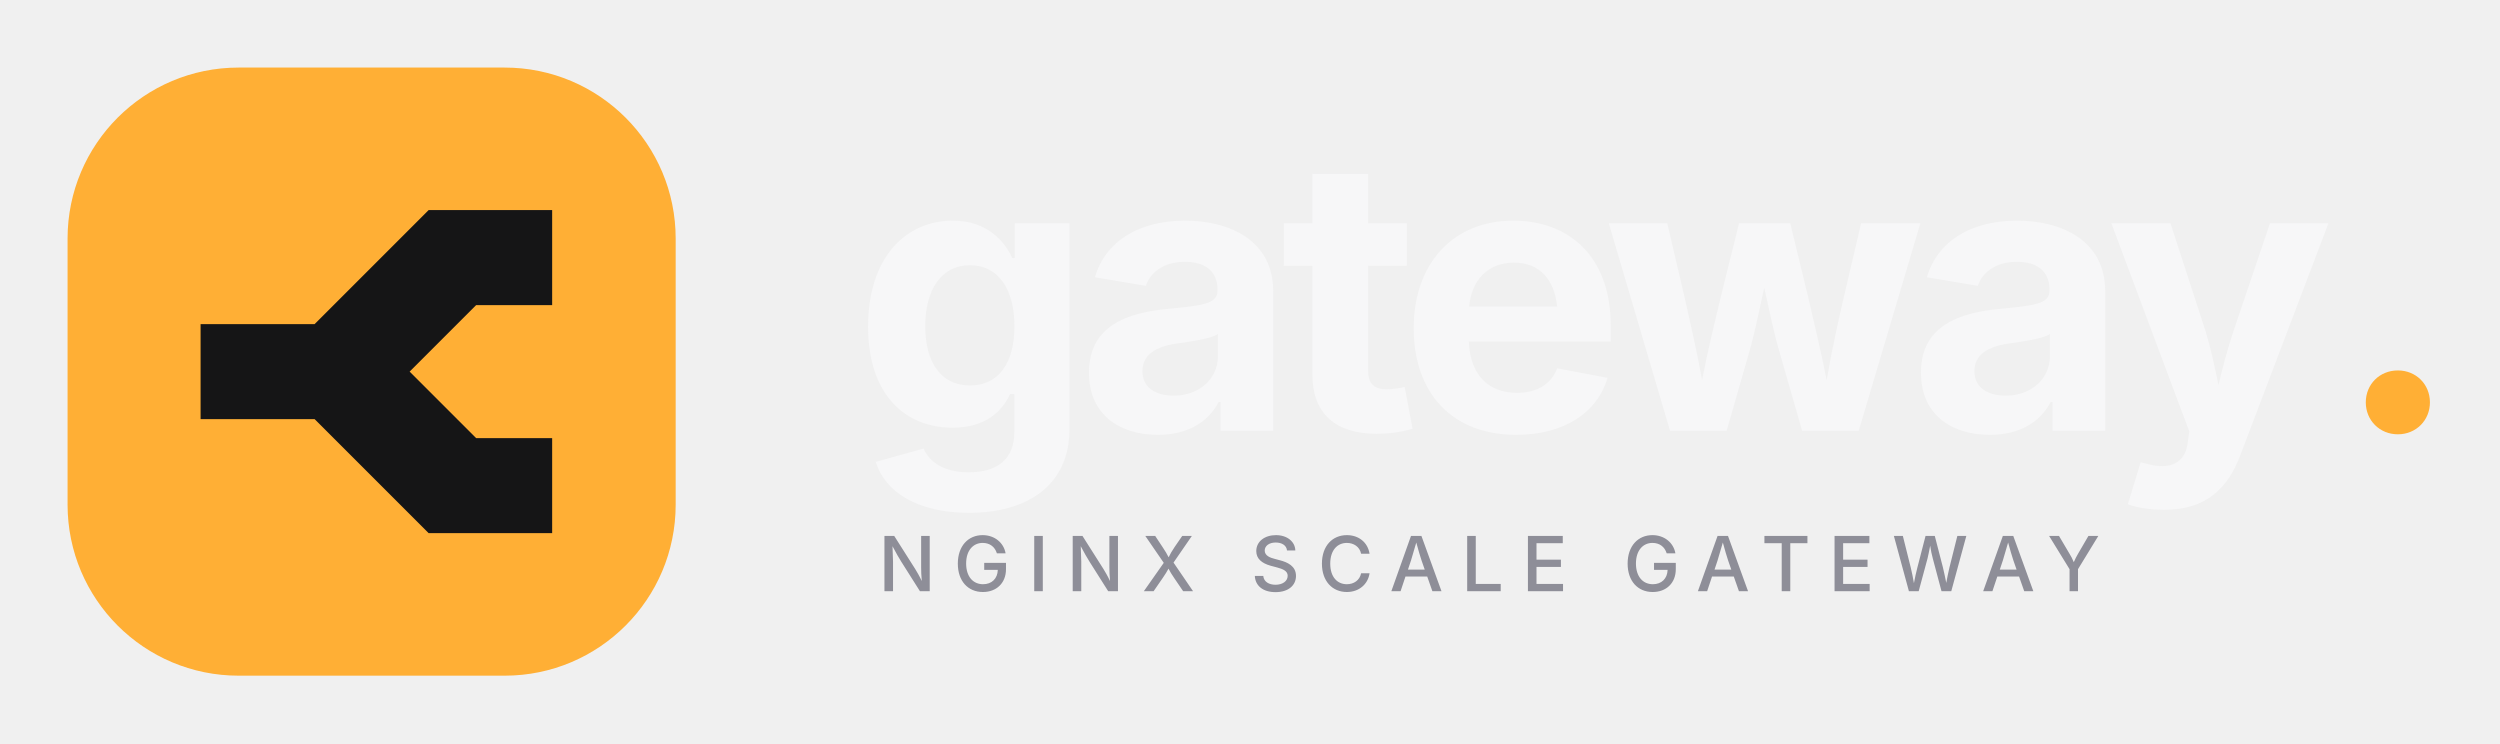
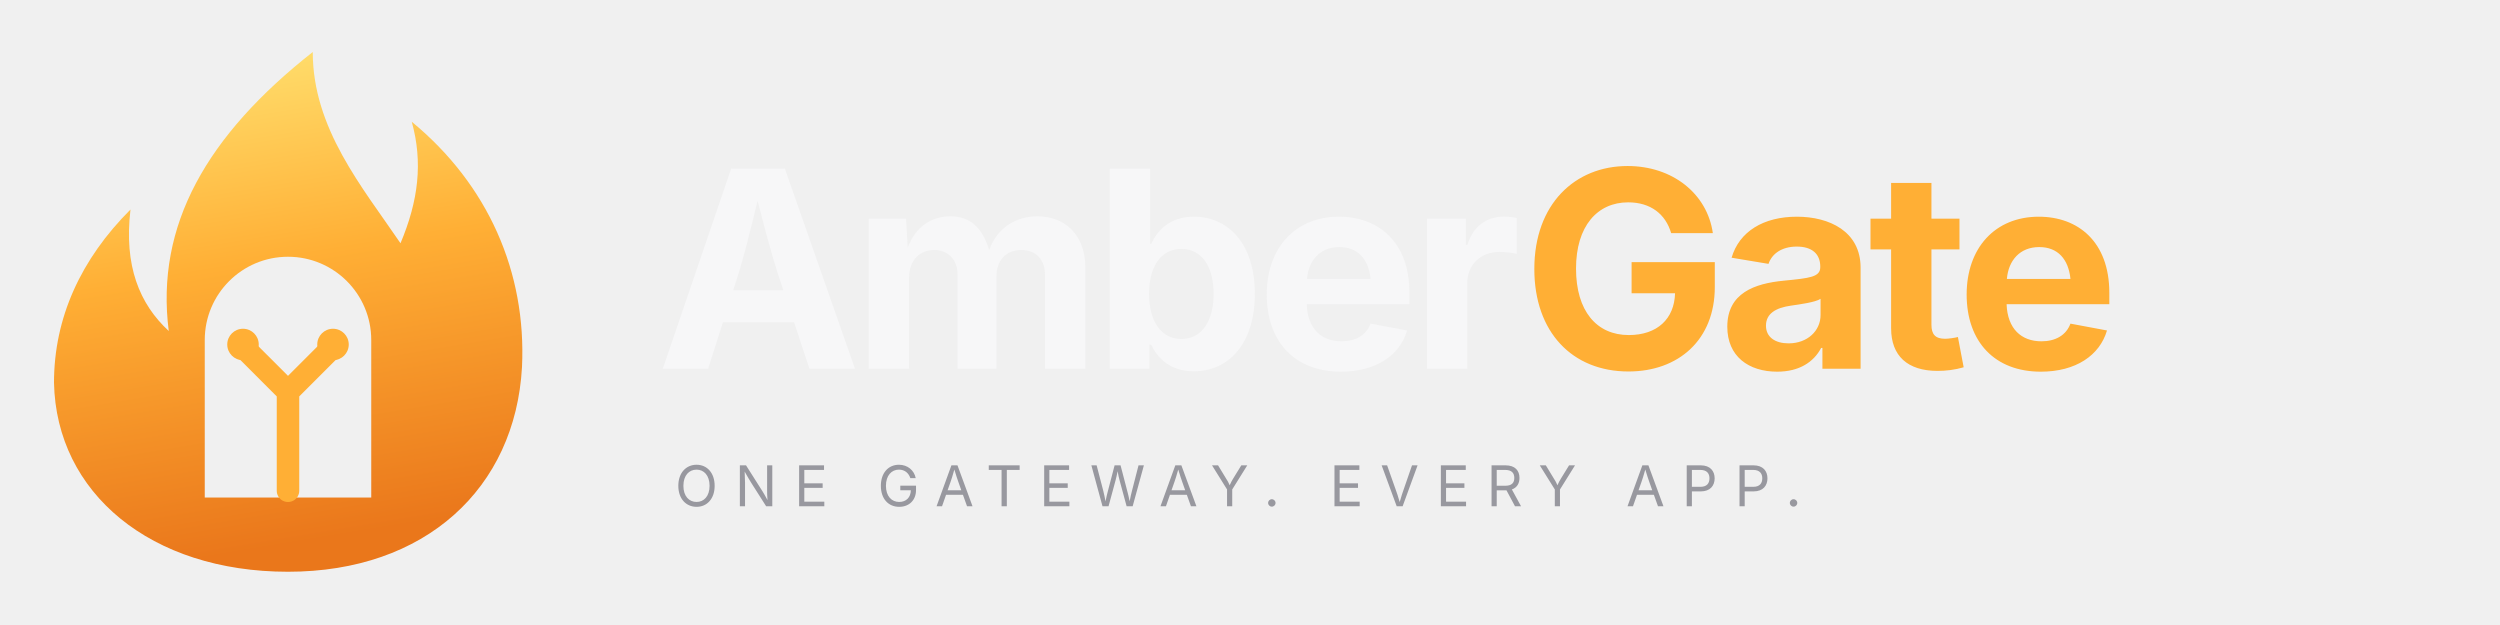
- <svg xmlns="http://www.w3.org/2000/svg" width="296" height="88" viewBox="0 0 296 88" role="img" aria-labelledby="title">
-   <g transform="translate(8 8) scale(1.125)">
-     <rect width="64" height="64" rx="18" fill="#ffaf35" />
-     <path d="M14 27h12l12-12h13v10h-8l-7 7 7 7h8v10H38L26 37H14Z" fill="#151516" />
+ <svg xmlns="http://www.w3.org/2000/svg" width="400" height="100" viewBox="0 0 400 100" role="img" aria-labelledby="title">
+   <g transform="translate(0 4) scale(.36)">
+     <defs>
+       <linearGradient id="amber-fire" x1="0" y1="0" x2=".15" y2="1">
+         <stop stop-color="#ffe575" />
+         <stop offset=".46" stop-color="#ffaf35" />
+         <stop offset="1" stop-color="#ea771b" />
+       </linearGradient>
+       <mask id="gate-cut">
+         <rect width="256" height="256" fill="white" />
+         <path d="M91 210v-70a37 37 0 0 1 74 0v70Z" fill="black" />
+       </mask>
+     </defs>
+     <path d="M139 12c0 34 22 60 39 85 8-19 10-36 5-54 34 28 51 67 49 109-3 54-43 91-104 91-61 0-103-35-104-84 0-29 12-55 34-77-3 25 4 42 17 54-6-47 17-87 64-124Z" fill="url(#amber-fire)" mask="url(#gate-cut)" />
+     <path d="M128 207v-44m0 0-20-20m20 20 20-20" fill="none" stroke="#ffaf35" stroke-width="10" stroke-linecap="round" stroke-linejoin="round" />
+     <circle cx="108" cy="142" r="7" fill="#ffaf35" />
+     <circle cx="148" cy="142" r="7" fill="#ffaf35" />
  </g>
  <g font-family="Inter,Segoe UI,Arial,sans-serif">
-     <text x="101" y="51" font-size="45" font-weight="750" letter-spacing="-2" fill="#f7f7f8">gateway<tspan fill="#ffaf35">.</tspan>
+     <text x="105" y="59" font-size="44" font-weight="750" letter-spacing="-1.6" fill="#f7f7f8">Amber<tspan fill="#ffaf35">Gate</tspan>
    </text>
-     <text x="104" y="70" font-size="9" font-weight="500" letter-spacing="2.1" fill="#8e8e98">NGINX SCALE GATEWAY</text>
+     <text x="108" y="81" font-size="9" letter-spacing="2.7" fill="#98989f">ONE GATEWAY. EVERY APP.</text>
  </g>
</svg>
